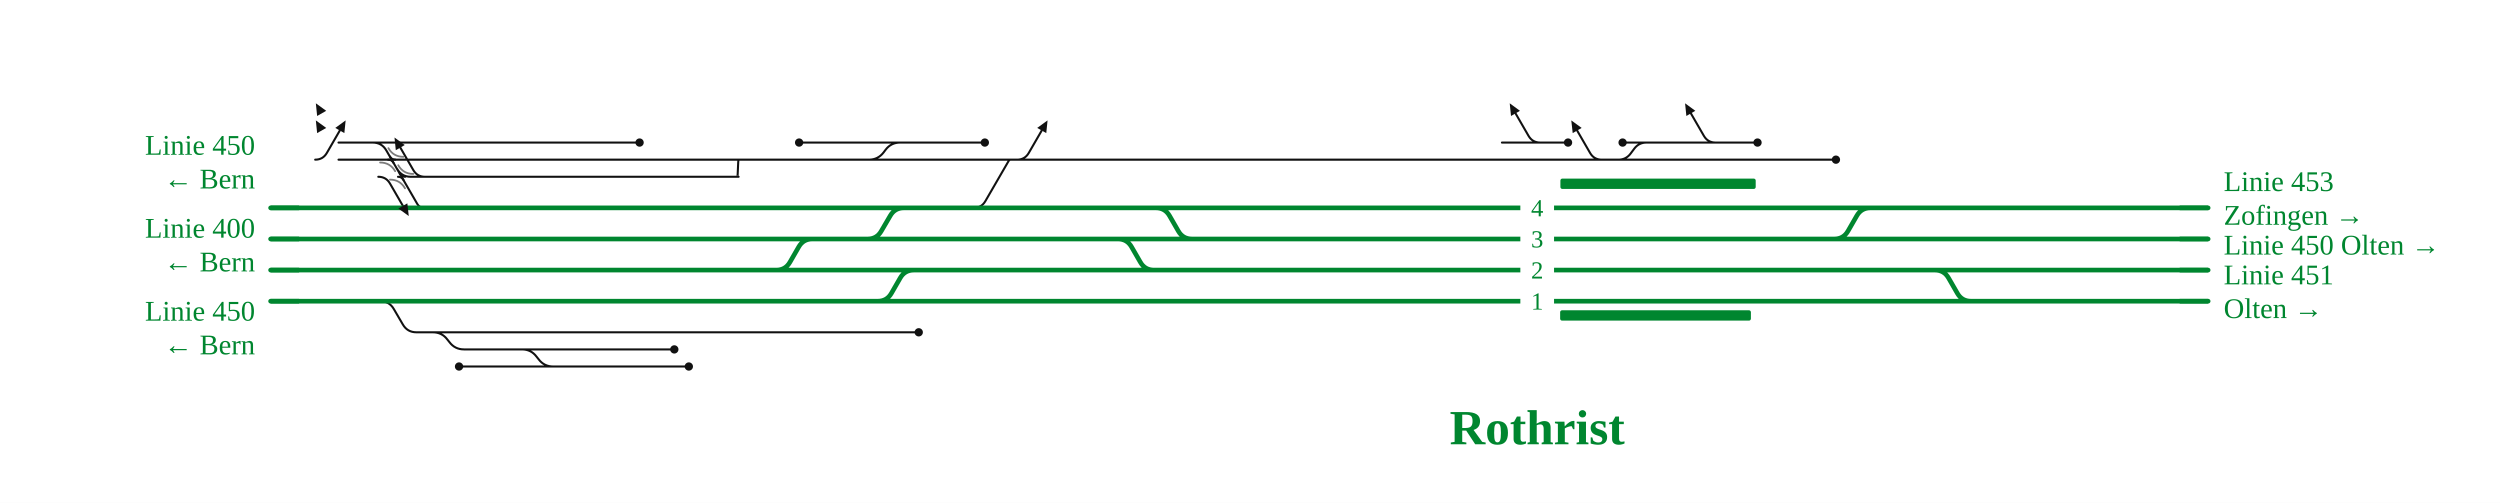
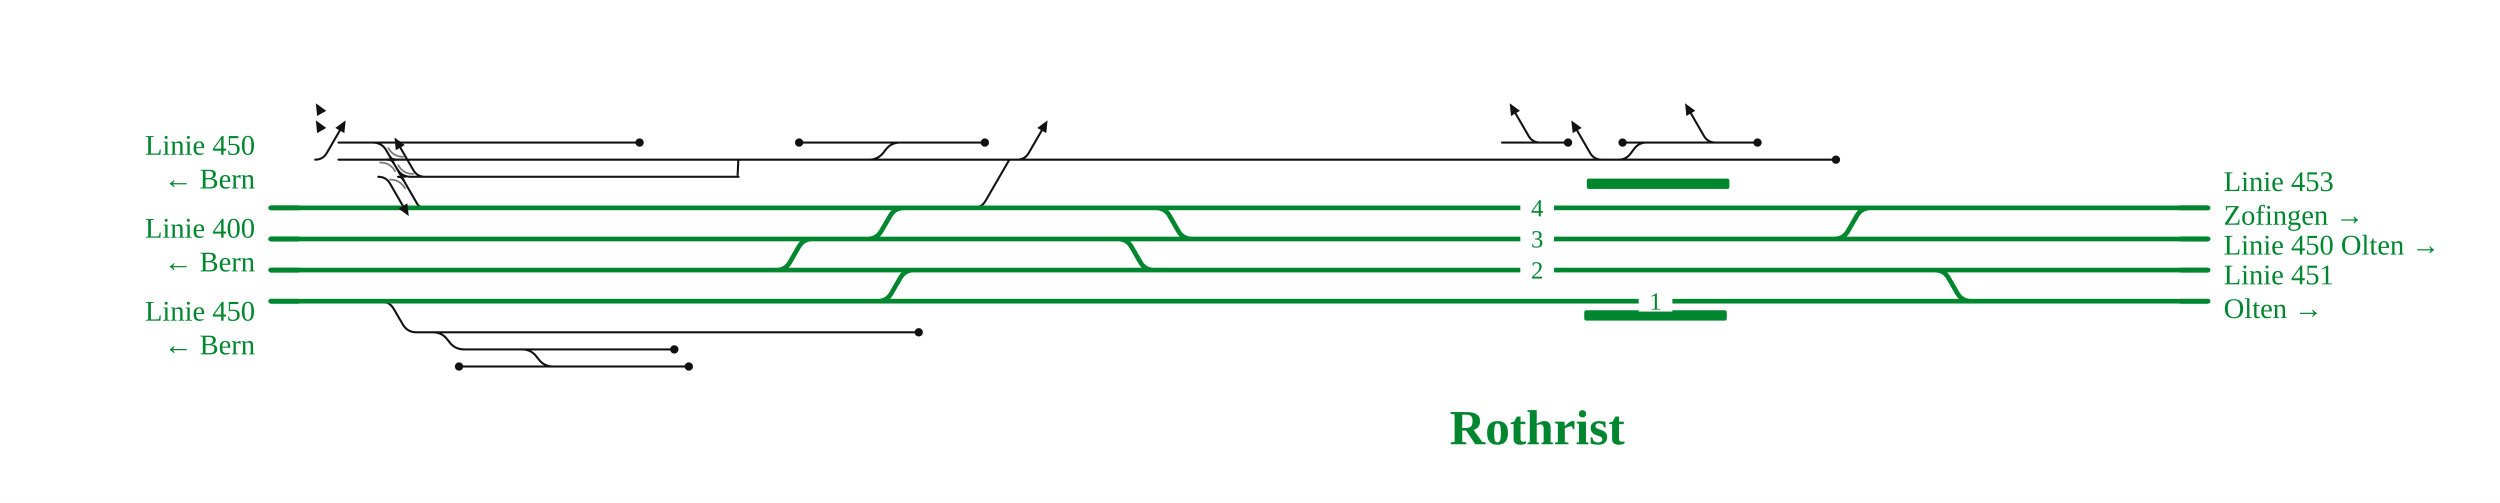
<svg xmlns="http://www.w3.org/2000/svg" viewBox="0 0 1929 388" width="1929" height="388" font-family="Fira Sans, Source Sans 3, Helvetica, Arial, sans-serif">
  <rect width="100%" height="100%" fill="#fff" />
  <g fill="none" stroke-linecap="round" stroke-linejoin="round">
    <path d="M334.0,256.4H581.1 M291.4,232.4H293.4Q300.4,232.4 303.9,238.5L310.8,250.3Q314.3,256.4 321.3,256.4H334.0 M334.0,256.4H334.0Q341.0,256.4 345.2,262.0L346.8,264.0Q351.0,269.6 358.0,269.6H383.2 M383.2,269.6H520.3 M291.9,136.4Q297.9,136.4 300.9,141.6L310.9,158.9 M327.9,136.4Q321.9,136.4 318.9,131.2L308.9,113.9 M1270.0,110.0H1271.4 M1248.8,123.2H1248.8Q1254.6,123.2 1258.1,118.6L1261.1,114.6Q1264.6,110.0 1270.4,110.0H1270.4M1270.4,110.0H1317.7 M1317.7,110.0L1317.7,110.0 M1323.7,110.0Q1317.7,110.0 1314.7,104.8L1304.7,87.5 M790.8,123.2L790.8,123.2 M784.8,123.2Q790.8,123.2 793.8,118.0L803.8,100.7 M780.0,123.2H790.8 M790.8,123.2H1229.9 M261.2,110.0H493.5 M1158.9,110.0H1163.6M1163.6,110.0L1177.6,110.0M1177.6,110.0H1182.4 M1188.4,110.0Q1182.4,110.0 1179.4,104.8L1169.4,87.5 M261.2,123.2H569.9 M732.2,160.4H756.1M751.3,160.4Q757.3,160.4 760.3,155.2L778.2,124.3Q778.8,123.2 780.0,123.2H780.0 M243.2,123.2Q249.2,123.2 252.2,118.0L262.2,100.7 M650.9,123.2H780.0 M306.4,130.3Q309.9,136.4 316.9,136.4H569.9M568.9,136.4C569.4,136.4 569.4,123.2 569.9,123.2 M327.9,136.4Q321.9,136.4 318.9,131.2L308.9,113.9 M1252.0,110.0H1270.0 M1317.7,110.0H1356.1 M1229.9,123.2H1248.8 M1248.8,123.2H1416.6 M1182.4,110.0H1209.9 M1162.8,123.2H1215.9M1215.9,123.2L1229.9,123.2 M1235.9,123.2Q1229.9,123.2 1226.9,118.0L1216.9,100.7 M569.9,123.2H650.9 M694.5,110.0H716.3 M616.6,110.0H642.2 M650.9,123.2H670.5Q677.5,123.2 681.8,117.6L683.3,115.6Q687.5,110.0 694.5,110.0H694.5 M581.1,256.4H673.4 M673.4,256.4H708.9 M654.4,110.0H694.5 M642.2,110.0H654.4 M735.5,110.0H759.9 M716.3,110.0H735.5 M383.2,269.6H402.8Q409.8,269.6 414.0,275.2L415.6,277.2Q419.8,282.8 426.8,282.8H448.1 M354.2,282.8H448.1 M448.1,282.8H531.5 M261.2,110.0L287.6,110.0Q294.6,110.0 298.1,116.1L322.0,157.4Q323.7,160.4 327.2,160.4L330.7,160.4" stroke="#111" stroke-width="1.6" />
    <path d="M299.5,123.2Q302.3,123.2 303.6,125.6" fill="none" stroke="#111" stroke-width="1.6" stroke-linecap="round" />
    <path d="M305.0,123.2Q302.3,123.2 300.9,120.8" fill="none" stroke="#111" stroke-width="1.6" stroke-linecap="round" />
    <path d="M307.1,136.4Q309.9,136.4 311.3,138.8" fill="none" stroke="#111" stroke-width="1.6" stroke-linecap="round" />
    <path d="M312.6,136.4Q309.9,136.4 308.5,134.0" fill="none" stroke="#111" stroke-width="1.6" stroke-linecap="round" />
    <path d="M208.8,208.4H338.7 M1618.3,232.4H1703.8 M338.7,208.4H590.4 M828.8,160.4H1399.0 M208.8,160.4H330.7 M732.2,160.4L828.8,160.4 M597.3,232.4H621.3 M208.8,232.4H291.4 M828.8,160.4H891.9Q898.9,160.4 902.4,166.5L909.2,178.3Q912.7,184.4 919.7,184.4H927.6 M666.5,184.4H669.5Q676.5,184.4 680.0,178.3L686.9,166.5Q690.4,160.4 697.4,160.4H732.2 M1501.3,160.4L1703.8,160.4 M1385.3,184.4H1703.8 M701.9,208.4H729.7 M338.6,184.4H597.5 M208.8,184.4H338.6 M1493.0,208.4H1493.0Q1500.0,208.4 1503.5,214.5L1510.3,226.3Q1513.8,232.4 1520.8,232.4H1618.3 M822.5,184.4H862.6Q869.6,184.4 873.1,190.5L879.9,202.3Q883.4,208.4 890.4,208.4H927.8 M621.3,232.4H677.3Q684.3,232.4 687.8,226.3L694.6,214.5Q698.1,208.4 705.1,208.4H729.7 M590.4,208.4H599.0Q606.0,208.4 609.5,202.3L616.3,190.5Q619.8,184.4 626.8,184.4H660.7 M621.3,232.4H1385.7 M1493.0,208.4H1703.8 M597.7,160.4H732.2 M927.8,208.4H1493.0 M927.6,184.4H1385.3 M590.4,208.4H701.9 M291.4,232.4H597.3 M666.5,184.4H822.5 M822.5,184.4L927.6,184.4 M729.7,208.4H927.8 M1385.3,184.4H1415.4Q1422.4,184.4 1425.9,178.3L1432.7,166.5Q1436.2,160.4 1443.2,160.4H1501.3 M330.7,160.4H597.7 M597.5,184.4H660.7 M660.7,184.4H666.5 M1385.7,232.4H1618.3 M1399.0,160.4H1501.3" stroke="#00862f" stroke-width="3.6" />
  </g>
-   <rect x="1203.8" y="239.4" width="147.2" height="8" rx="1.5" fill="#00862f" />
-   <rect x="1204.0" y="137.8" width="150.7" height="8" rx="1.5" fill="#00862f" />
+   <rect x="1222.4" y="239.4" width="110.0" height="8" rx="1.5" fill="#00862f" />
+   <rect x="1224.4" y="137.8" width="110.0" height="8" rx="1.5" fill="#00862f" />
  <path d="M293.3,125.4Q301.0,125.4 304.9,132.1" fill="none" stroke="#111" stroke-opacity="0.55" stroke-width="1.4" stroke-linecap="round" />
  <path d="M311.3,121.0Q303.5,121.0 299.7,114.3" fill="none" stroke="#111" stroke-opacity="0.55" stroke-width="1.4" stroke-linecap="round" />
  <path d="M300.9,138.6Q308.6,138.6 312.5,145.3" fill="none" stroke="#111" stroke-opacity="0.55" stroke-width="1.4" stroke-linecap="round" />
  <path d="M318.9,134.2Q311.1,134.2 307.3,127.5" fill="none" stroke="#111" stroke-opacity="0.55" stroke-width="1.4" stroke-linecap="round" />
  <circle cx="520.3" cy="269.6" r="3.2" fill="#111" />
  <circle cx="493.5" cy="110.0" r="3.2" fill="#111" />
  <circle cx="1252.0" cy="110.0" r="3.2" fill="#111" />
  <circle cx="1356.1" cy="110.0" r="3.2" fill="#111" />
  <circle cx="1416.6" cy="123.2" r="3.2" fill="#111" />
  <circle cx="1209.9" cy="110.0" r="3.2" fill="#111" />
  <circle cx="616.6" cy="110.0" r="3.2" fill="#111" />
  <circle cx="708.9" cy="256.4" r="3.2" fill="#111" />
  <circle cx="759.9" cy="110.0" r="3.2" fill="#111" />
  <circle cx="354.2" cy="282.8" r="3.2" fill="#111" />
  <circle cx="531.5" cy="282.8" r="3.2" fill="#111" />
  <path d="M243.7,92.9L251.7,98.7L244.7,102.7Z" fill="#111" />
  <path d="M315.4,166.7L307.4,160.9L314.3,156.9Z" fill="#111" />
  <path d="M304.4,106.1L312.3,111.9L305.4,115.9Z" fill="#111" />
  <path d="M1300.2,79.7L1308.1,85.5L1301.2,89.5Z" fill="#111" />
  <path d="M808.3,92.9L807.3,102.7L800.3,98.7Z" fill="#111" />
  <path d="M243.7,79.7L251.7,85.5L244.7,89.5Z" fill="#111" />
  <path d="M1164.9,79.7L1172.8,85.5L1165.9,89.5Z" fill="#111" />
  <path d="M266.7,92.9L265.7,102.7L258.7,98.7Z" fill="#111" />
  <path d="M1212.4,92.9L1220.4,98.7L1213.5,102.7Z" fill="#111" />
  <rect x="1173.1" y="200.4" width="26" height="16" fill="#fff" />
  <text x="1186.1" y="214.9" font-size="19" text-anchor="middle" fill="#00862f">2</text>
-   <rect x="1173.1" y="224.4" width="26" height="16" fill="#fff" />
-   <text x="1186.1" y="238.9" font-size="19" text-anchor="middle" fill="#00862f">1</text>
+   <rect x="1264.4" y="224.4" width="26" height="16" fill="#fff" />
+   <text x="1277.4" y="238.9" font-size="19" text-anchor="middle" fill="#00862f">1</text>
  <rect x="1173.1" y="152.4" width="26" height="16" fill="#fff" />
  <text x="1186.1" y="166.9" font-size="19" text-anchor="middle" fill="#00862f">4</text>
  <rect x="1173.1" y="176.4" width="26" height="16" fill="#fff" />
  <text x="1186.1" y="190.9" font-size="19" text-anchor="middle" fill="#00862f">3</text>
  <path d="M230.8,208.4H208.8" stroke="#00862f" stroke-width="3.6" fill="none" />
  <path d="M1681.8,232.4H1703.8" stroke="#00862f" stroke-width="3.6" fill="none" />
  <path d="M230.8,160.4H208.8" stroke="#00862f" stroke-width="3.6" fill="none" />
  <path d="M230.8,232.4H208.8" stroke="#00862f" stroke-width="3.6" fill="none" />
  <path d="M1681.8,160.4H1703.8" stroke="#00862f" stroke-width="3.6" fill="none" />
  <path d="M1681.8,184.4H1703.8" stroke="#00862f" stroke-width="3.6" fill="none" />
  <path d="M230.8,184.4H208.8" stroke="#00862f" stroke-width="3.6" fill="none" />
  <path d="M1681.8,208.4H1703.8" stroke="#00862f" stroke-width="3.6" fill="none" />
  <text x="196.8" y="183.4" font-size="22" text-anchor="end" fill="#00862f">Linie 400</text>
  <text x="196.8" y="209.4" font-size="22" text-anchor="end" fill="#00862f">← Bern</text>
  <text x="1715.8" y="219.4" font-size="22" text-anchor="start" fill="#00862f">Linie 451</text>
  <text x="1715.8" y="245.4" font-size="22" text-anchor="start" fill="#00862f">Olten →</text>
  <text x="196.8" y="119.4" font-size="22" text-anchor="end" fill="#00862f">Linie 450</text>
  <text x="196.8" y="145.4" font-size="22" text-anchor="end" fill="#00862f">← Bern</text>
  <text x="196.8" y="247.4" font-size="22" text-anchor="end" fill="#00862f">Linie 450</text>
  <text x="196.8" y="273.4" font-size="22" text-anchor="end" fill="#00862f">← Bern</text>
  <text x="1715.8" y="147.4" font-size="22" text-anchor="start" fill="#00862f">Linie 453</text>
  <text x="1715.8" y="173.4" font-size="22" text-anchor="start" fill="#00862f">Zofingen →</text>
  <text x="1715.8" y="196.4" font-size="22" text-anchor="start" fill="#00862f">Linie 450 Olten →</text>
  <text x="1186.1" y="342.8" font-size="38" font-weight="700" text-anchor="middle" fill="#00862f">Rothrist</text>
</svg>
